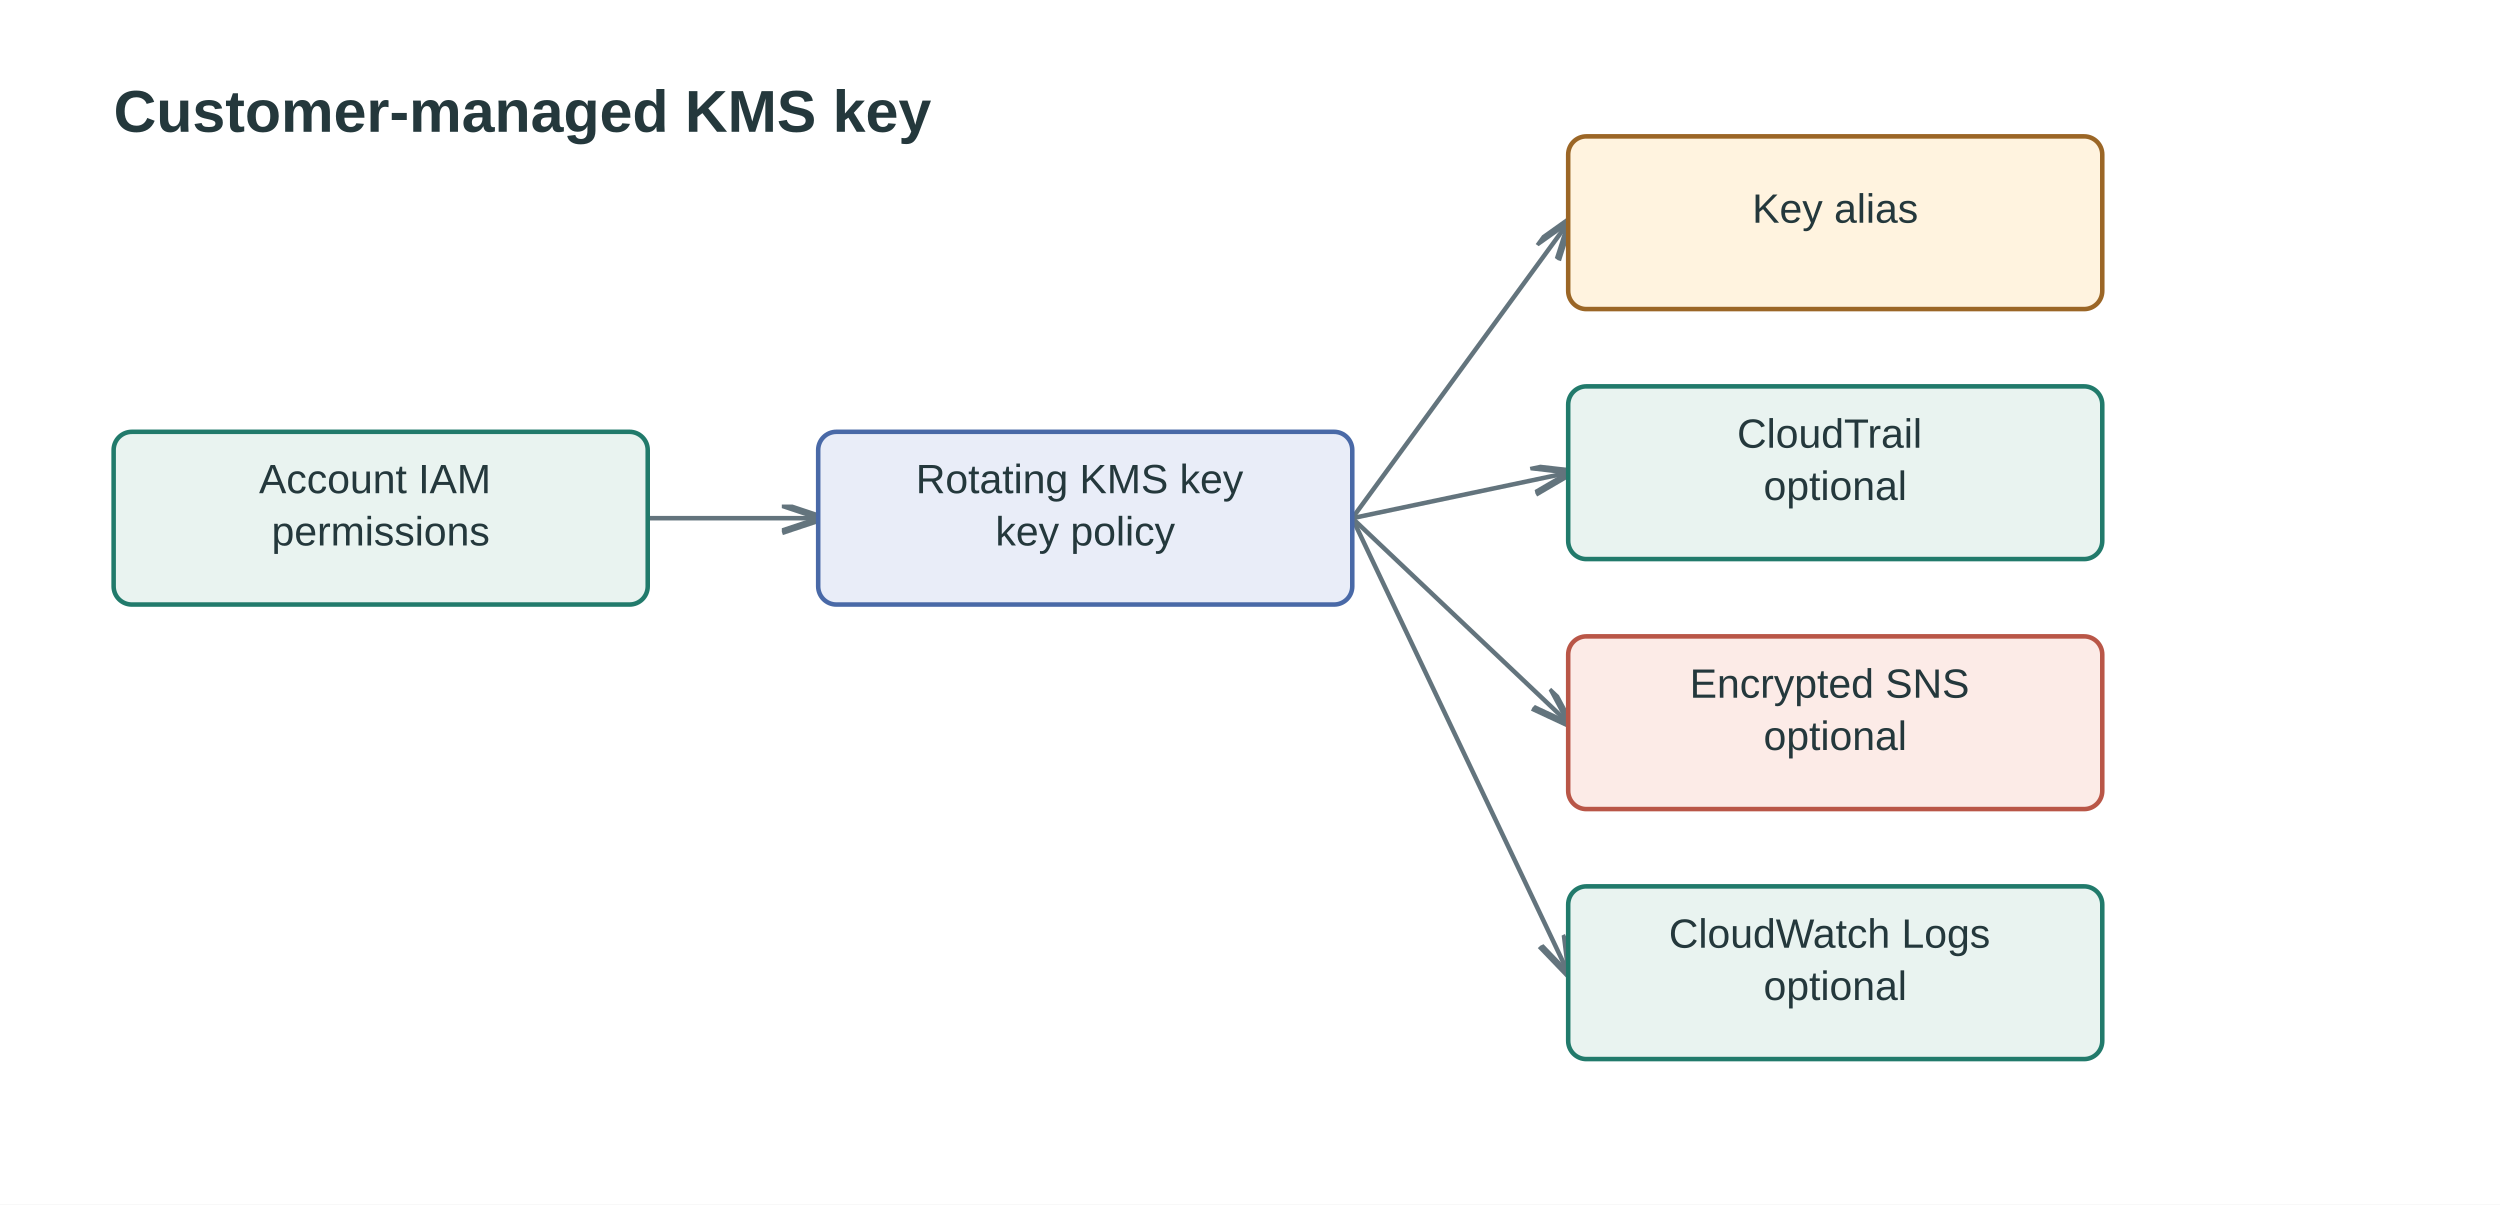
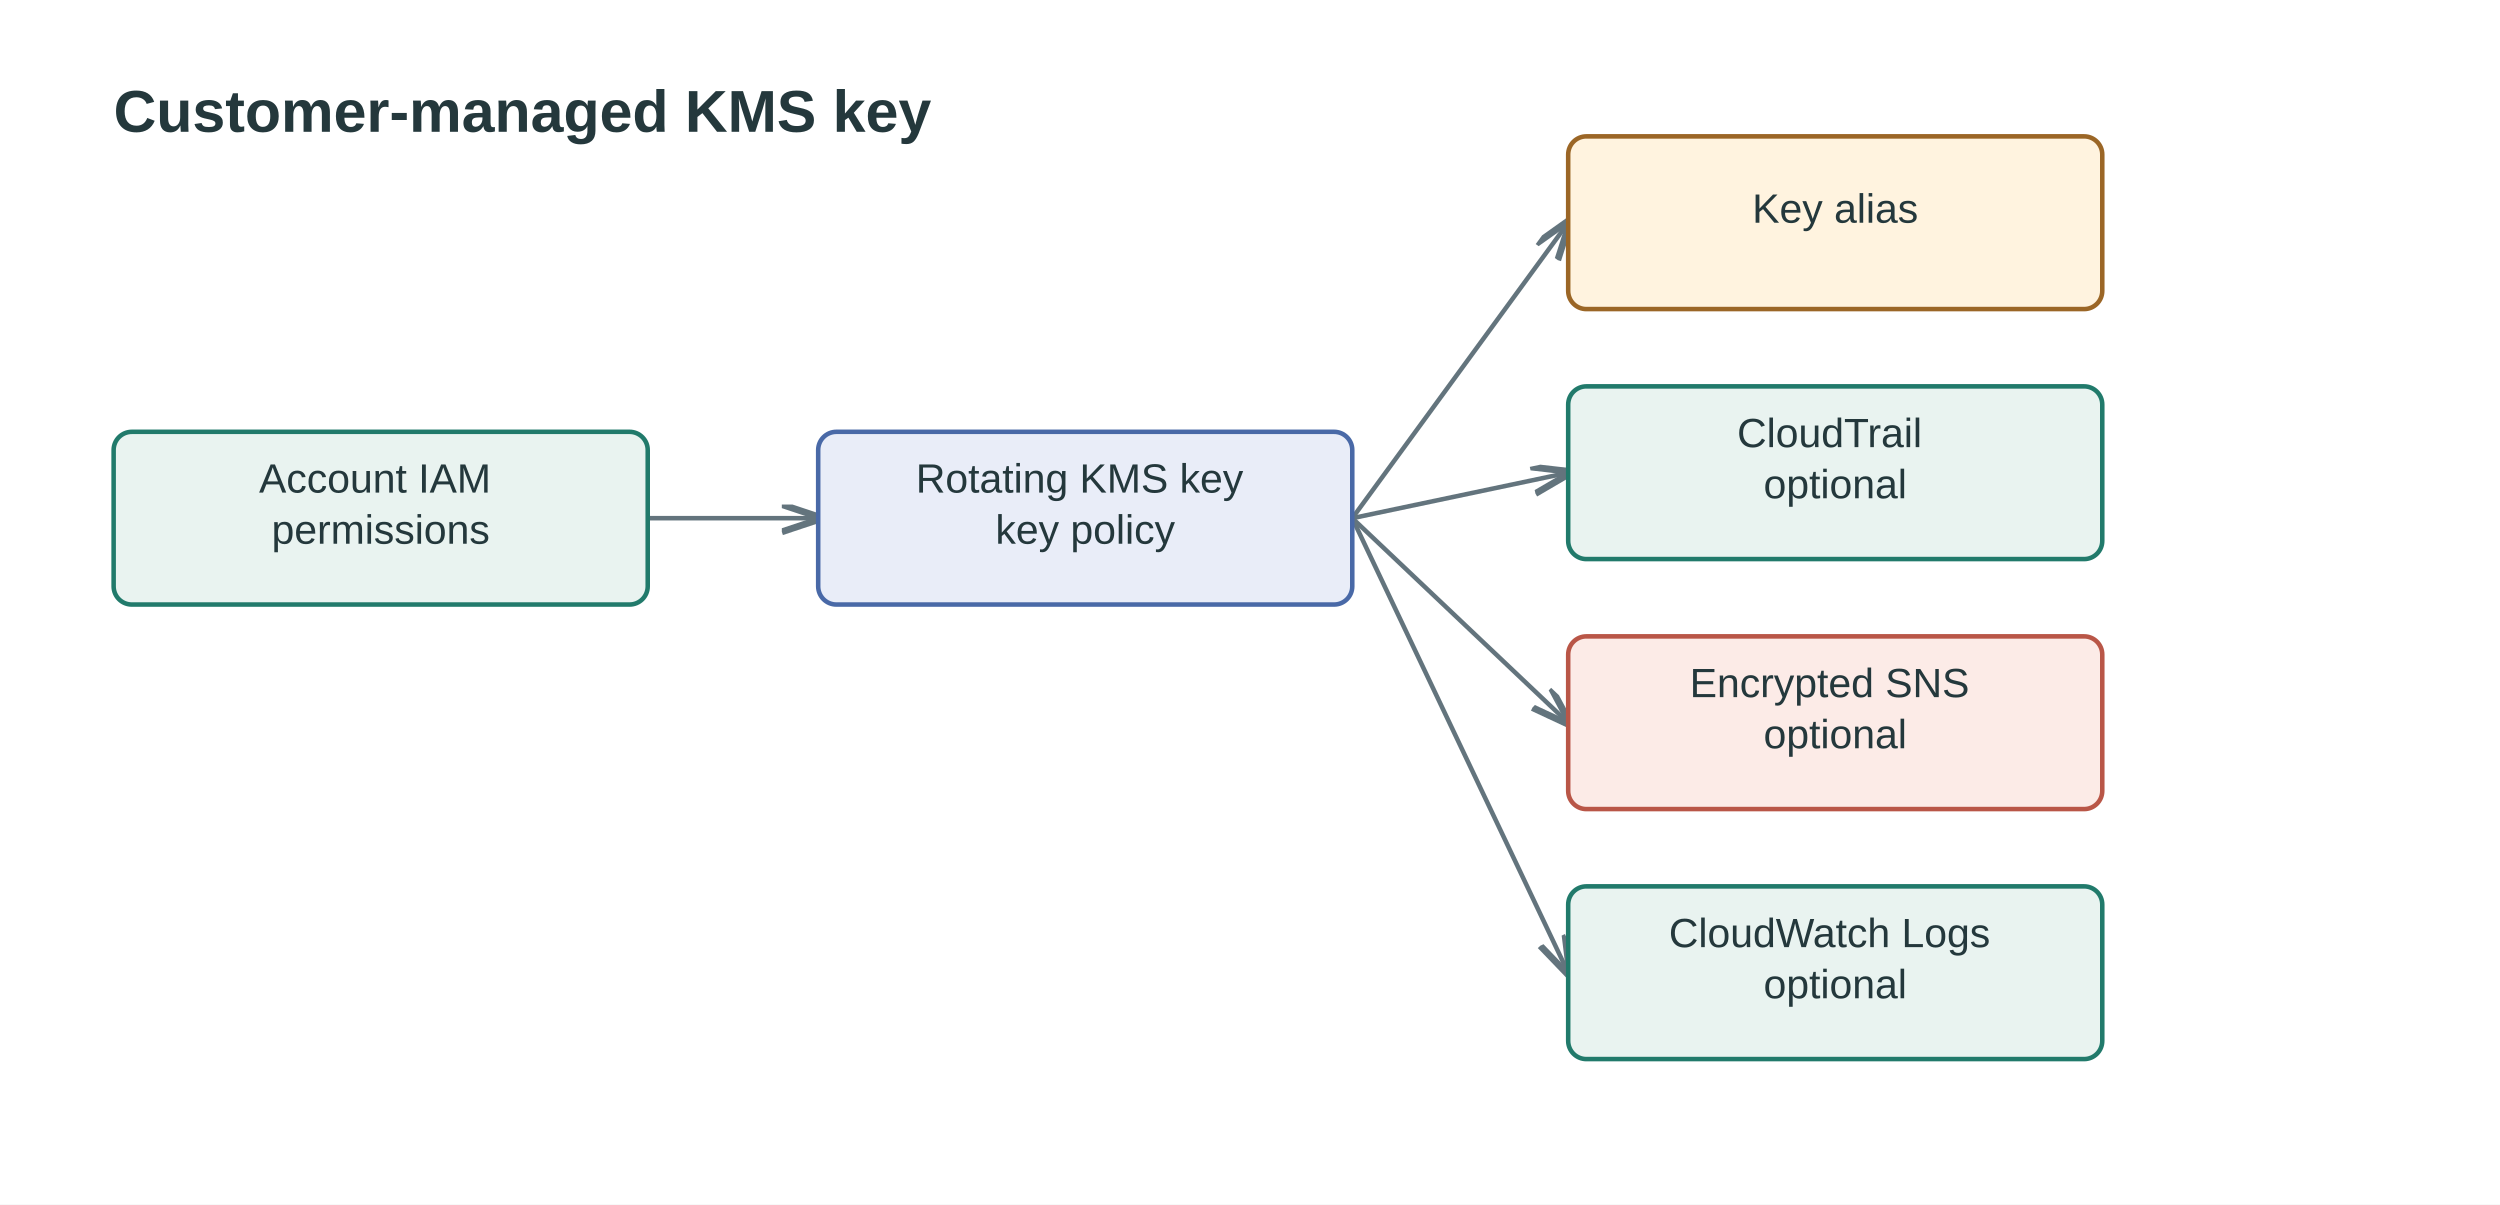
<svg xmlns="http://www.w3.org/2000/svg" width="1100" height="530" viewBox="0 0 1100 530">
  <defs>
    <marker id="arrow" markerWidth="10" markerHeight="10" refX="8" refY="3" orient="auto">
      <path d="M 0 0 L 9 3 L 0 6" fill="none" stroke="#63747d" stroke-width="1.5" />
    </marker>
  </defs>
  <rect width="100%" height="100%" fill="#ffffff" />
  <text x="50" y="58" font-family="Arial, sans-serif" font-size="26" font-weight="bold" fill="#24383c">Customer-managed KMS key</text>
  <path d="M 285 228 L 360 228" stroke="#63747d" stroke-width="2" fill="none" marker-end="url(#arrow)" />
  <path d="M 595 228 L 690 98" stroke="#63747d" stroke-width="2" fill="none" marker-end="url(#arrow)" />
  <path d="M 595 228 L 690 208" stroke="#63747d" stroke-width="2" fill="none" marker-end="url(#arrow)" />
  <path d="M 595 228 L 690 318" stroke="#63747d" stroke-width="2" fill="none" marker-end="url(#arrow)" />
  <path d="M 595 228 L 690 428" stroke="#63747d" stroke-width="2" fill="none" marker-end="url(#arrow)" />
  <rect x="50" y="190" width="235" height="76" rx="8" fill="#e9f3f0" stroke="#217a6b" stroke-width="2" />
-   <text x="167.5" y="217" text-anchor="middle" fill="#24383c" font-family="Arial, sans-serif" font-size="18">
+   <text x="167.5" y="216.75" text-anchor="middle" fill="#24383c" font-family="Arial, sans-serif" font-size="18">
    <tspan x="167.5" dy="0">Account IAM</tspan>
-     <tspan x="167.5" dy="23">permissions</tspan>
+     <tspan x="167.5" dy="22.5">permissions</tspan>
  </text>
  <rect x="360" y="190" width="235" height="76" rx="8" fill="#e9edf8" stroke="#4969a7" stroke-width="2" />
-   <text x="477.5" y="217" text-anchor="middle" fill="#24383c" font-family="Arial, sans-serif" font-size="18">
+   <text x="477.5" y="216.75" text-anchor="middle" fill="#24383c" font-family="Arial, sans-serif" font-size="18">
    <tspan x="477.5" dy="0">Rotating KMS key</tspan>
-     <tspan x="477.5" dy="23">key policy</tspan>
+     <tspan x="477.5" dy="22.5">key policy</tspan>
  </text>
  <rect x="690" y="60" width="235" height="76" rx="8" fill="#fff3df" stroke="#9b6626" stroke-width="2" />
  <text x="807.5" y="98" text-anchor="middle" fill="#24383c" font-family="Arial, sans-serif" font-size="18">
    <tspan x="807.5" dy="0">Key alias</tspan>
  </text>
  <rect x="690" y="170" width="235" height="76" rx="8" fill="#e9f3f0" stroke="#217a6b" stroke-width="2" />
-   <text x="807.5" y="197" text-anchor="middle" fill="#24383c" font-family="Arial, sans-serif" font-size="18">
+   <text x="807.5" y="196.75" text-anchor="middle" fill="#24383c" font-family="Arial, sans-serif" font-size="18">
    <tspan x="807.5" dy="0">CloudTrail</tspan>
-     <tspan x="807.5" dy="23">optional</tspan>
+     <tspan x="807.5" dy="22.5">optional</tspan>
  </text>
  <rect x="690" y="280" width="235" height="76" rx="8" fill="#fcebe7" stroke="#b95647" stroke-width="2" />
-   <text x="807.5" y="307" text-anchor="middle" fill="#24383c" font-family="Arial, sans-serif" font-size="18">
+   <text x="807.5" y="306.75" text-anchor="middle" fill="#24383c" font-family="Arial, sans-serif" font-size="18">
    <tspan x="807.5" dy="0">Encrypted SNS</tspan>
-     <tspan x="807.5" dy="23">optional</tspan>
+     <tspan x="807.5" dy="22.5">optional</tspan>
  </text>
  <rect x="690" y="390" width="235" height="76" rx="8" fill="#e9f3f0" stroke="#217a6b" stroke-width="2" />
-   <text x="807.5" y="417" text-anchor="middle" fill="#24383c" font-family="Arial, sans-serif" font-size="18">
+   <text x="807.5" y="416.75" text-anchor="middle" fill="#24383c" font-family="Arial, sans-serif" font-size="18">
    <tspan x="807.5" dy="0">CloudWatch Logs</tspan>
-     <tspan x="807.5" dy="23">optional</tspan>
+     <tspan x="807.5" dy="22.5">optional</tspan>
  </text>
</svg>
